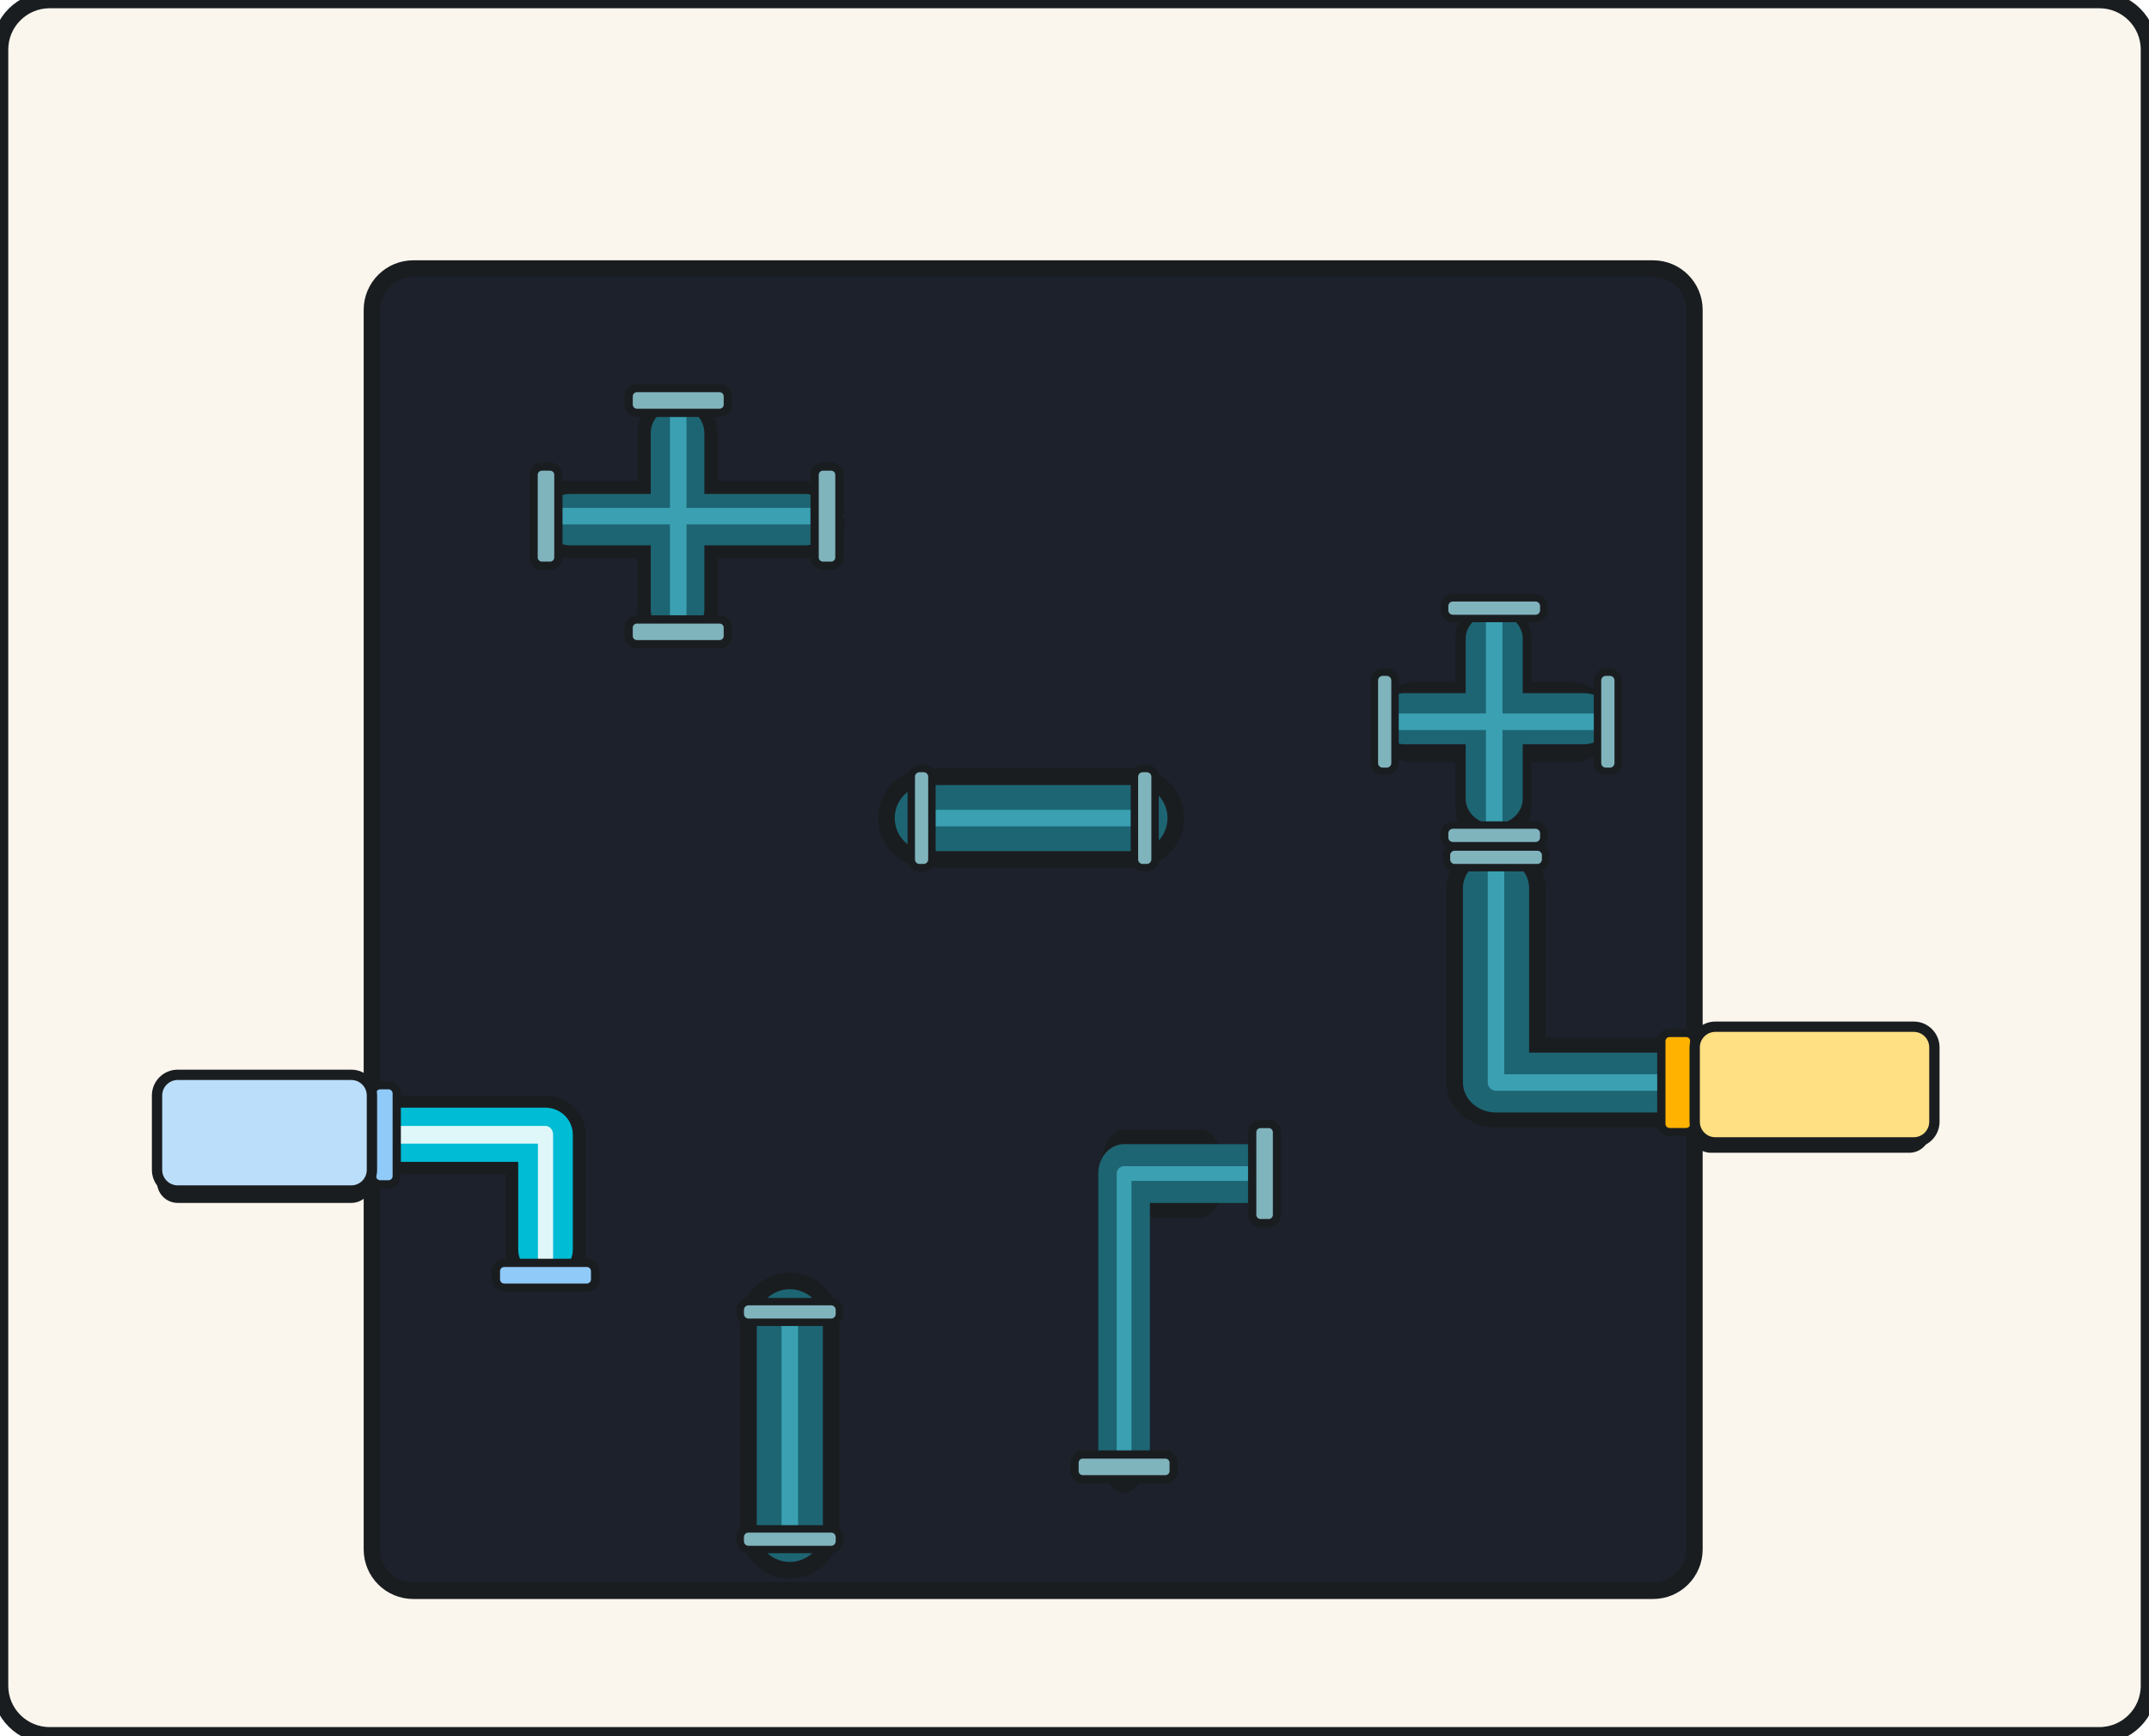
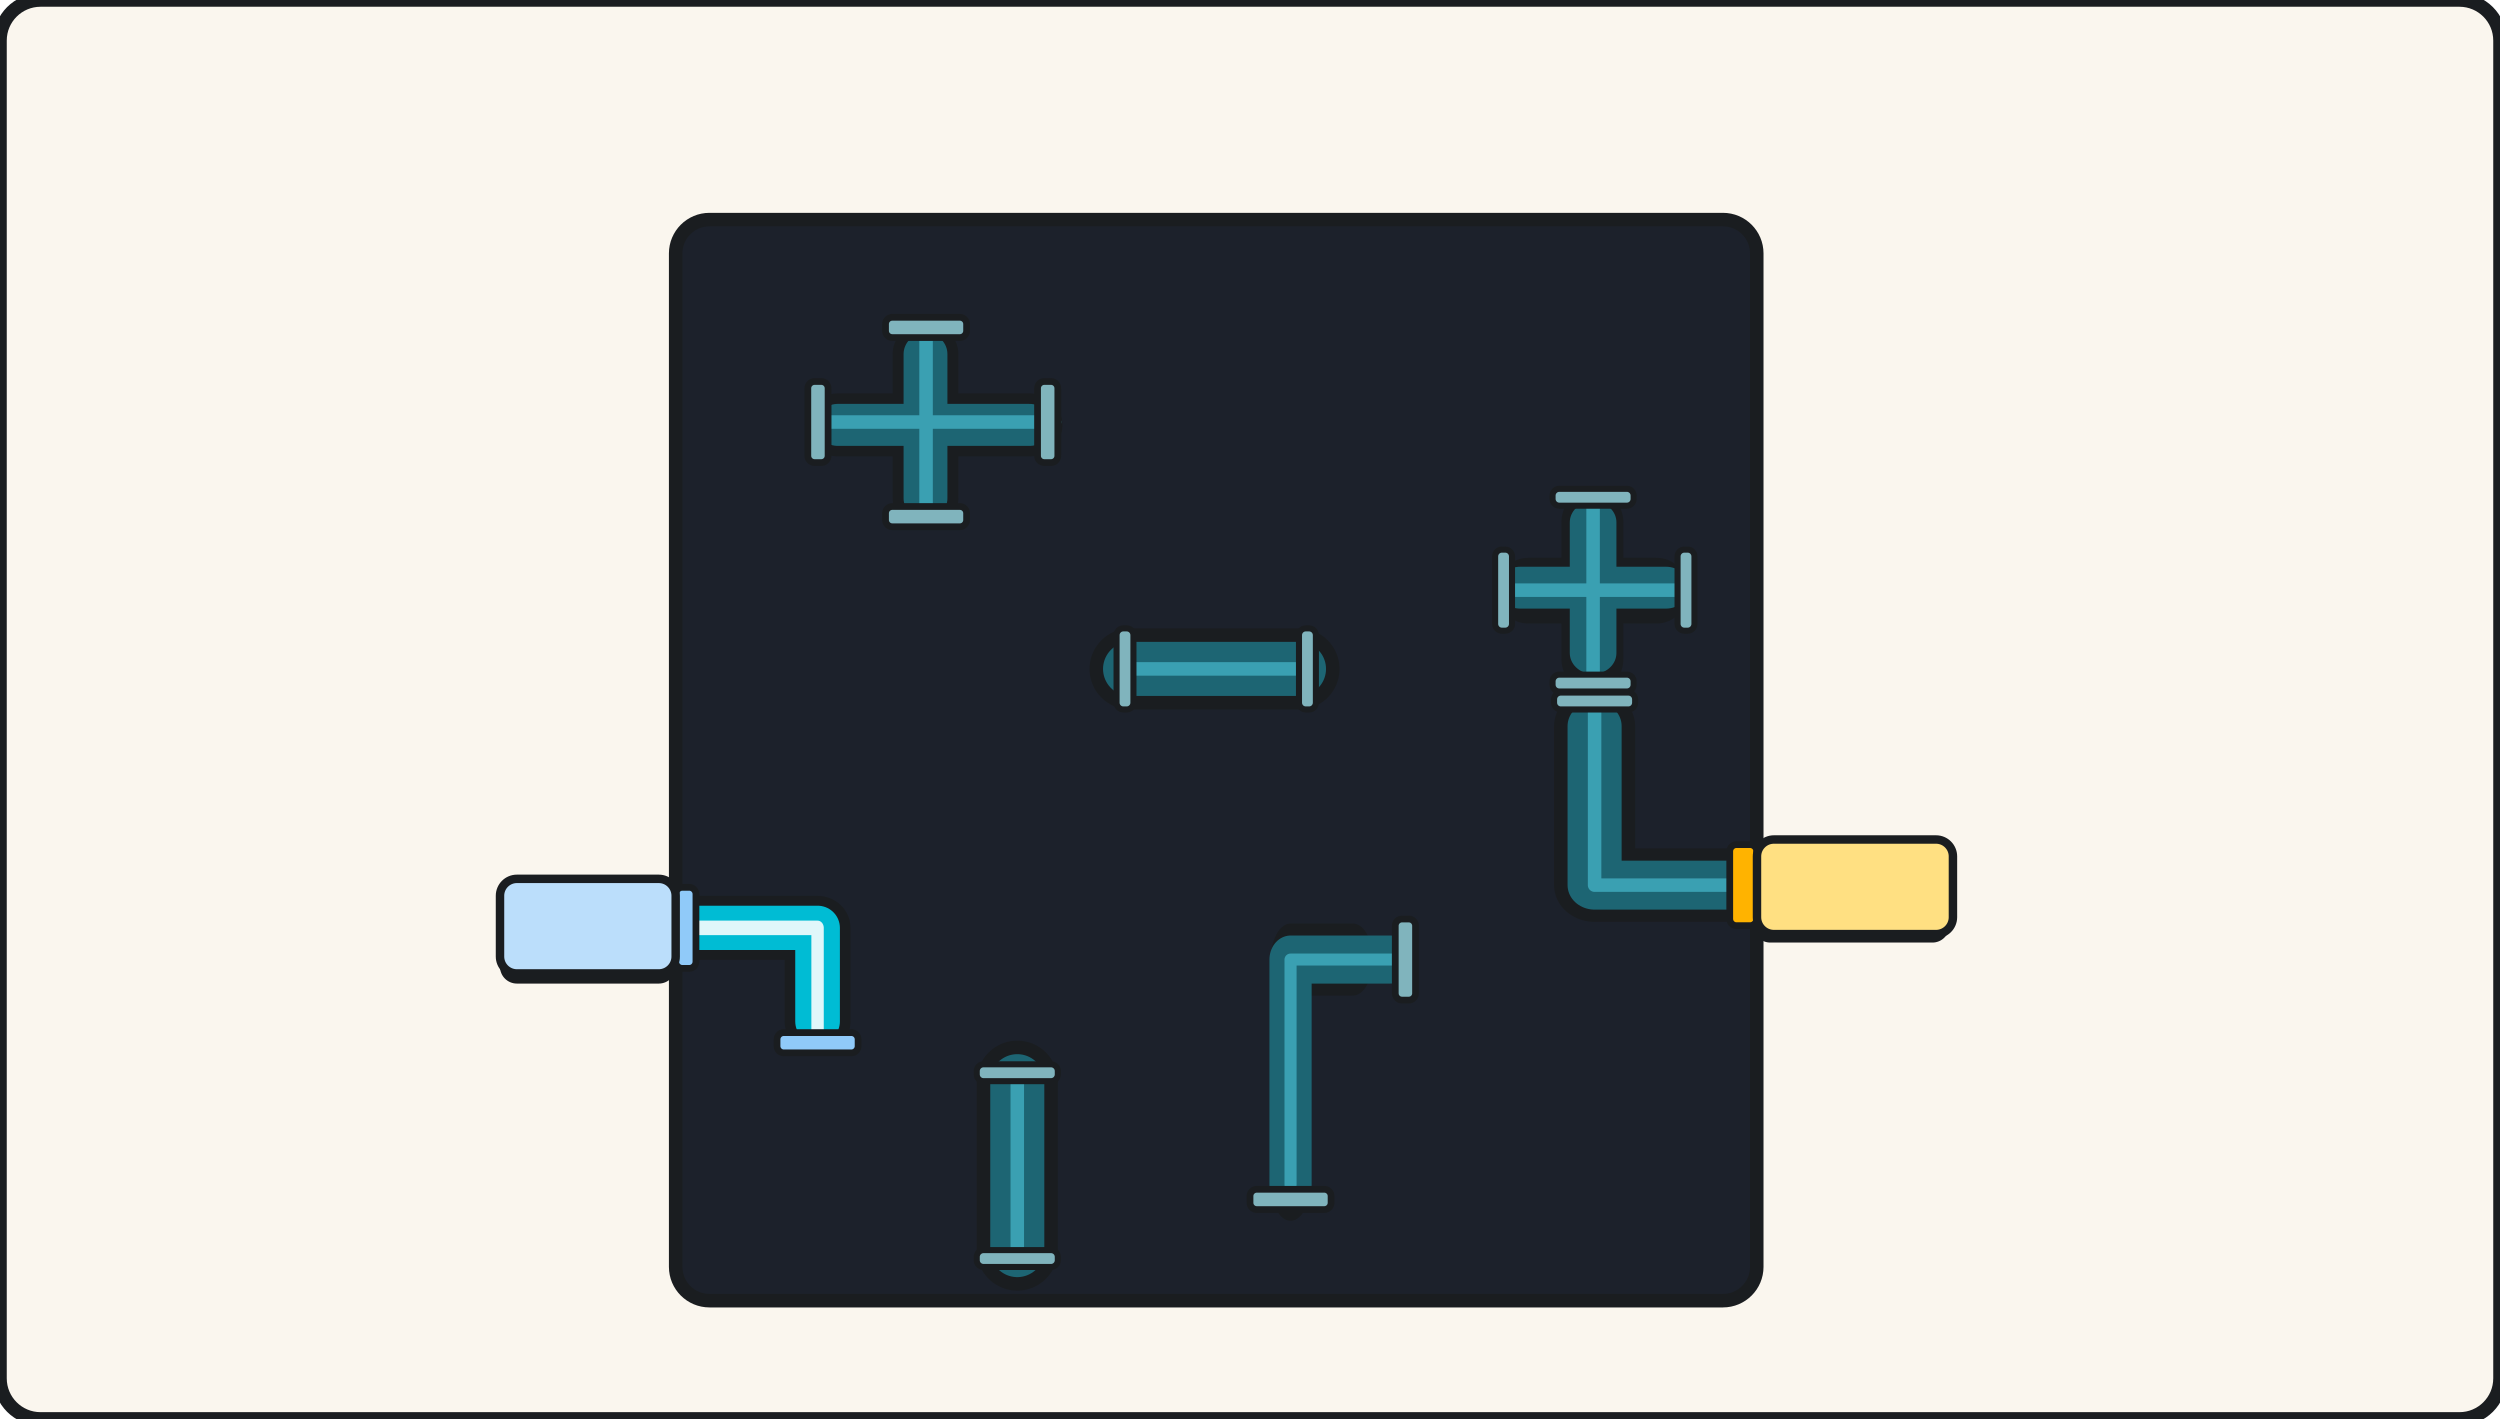
- <svg xmlns="http://www.w3.org/2000/svg" width="100%" height="100%" viewBox="0 0 520 420" version="1.1" xml:space="preserve" style="fill-rule:evenodd;clip-rule:evenodd;">
+ <svg xmlns="http://www.w3.org/2000/svg" width="100%" height="100%" viewBox="0 0 740 420" version="1.1" xml:space="preserve" style="fill-rule:evenodd;clip-rule:evenodd;">
  <g id="fondo-crema">
-     <path d="M508,0C514.623,0 520,5.377 520,12L520,408C520,414.623 514.623,420 508,420L12,420C5.377,420 0,414.623 0,408L0,12C0,5.377 5.377,0 12,0L508,0Z" style="fill:rgb(250,246,238);stroke:rgb(26,29,32);stroke-width:4px;" />
+     <path d="M728,0C734.623,0 740,5.377 740,12L740,408C740,414.623 734.623,420 728,420L12,420C5.377,420 0,414.623 0,408L0,12C0,5.377 5.377,0 12,0L728,0Z" style="fill:rgb(250,246,238);stroke:rgb(26,29,32);stroke-width:4px;" />
  </g>
  <g id="header-superior">
    </g>
-   <g id="tablero-grid" transform="matrix(1,0,0,1,90,65)">
+   <g id="tablero-grid" transform="matrix(1,0,0,1,200,65)">
    <path d="M310,0C315.519,0 320,4.481 320,10L320,310C320,315.519 315.519,320 310,320L10,320C4.481,320 0,315.519 0,310L0,10C0,4.481 4.481,0 10,0L310,0Z" style="fill:rgb(28,33,43);stroke:rgb(26,29,32);stroke-width:4px;" />
    <g id="tuberia-in-activa" transform="matrix(0,1,-1,0,314,162.6482)">
      <g transform="matrix(0.728928,-0,-0,0.75,12.74039,68)">
        <path d="M47,320L47,272L85,272" style="fill:none;fill-rule:nonzero;stroke:rgb(26,29,32);stroke-width:26px;stroke-linecap:round;stroke-linejoin:round;" />
      </g>
      <g transform="matrix(0.728928,-0,-0,0.734306,12.74039,72.26867)">
        <path d="M47,320L47,272L85,272" style="fill:none;fill-rule:nonzero;stroke:rgb(0,188,212);stroke-width:18px;stroke-linecap:round;stroke-linejoin:round;" />
      </g>
      <g transform="matrix(0.85801,0,0,0.734306,6.67352,72.26867)">
        <path d="M47,320L47,272L85,272" style="fill:none;fill-rule:nonzero;stroke:rgb(224,247,250);stroke-width:5px;stroke-linecap:round;stroke-linejoin:round;" />
      </g>
      <path d="M57,308C58.104,308 59,308.896 59,310L59,312C59,313.104 58.104,314 57,314L37,314C35.896,314 35,313.104 35,312L35,310C35,308.896 35.896,308 37,308L57,308Z" style="fill:rgb(144,202,249);stroke:rgb(26,29,32);stroke-width:2px;" />
      <path d="M82,260C83.104,260 84,260.896 84,262L84,282C84,283.104 83.104,284 82,284L80,284C78.896,284 78,283.104 78,282L78,262C78,260.896 78.896,260 80,260L82,260Z" style="fill:rgb(144,202,249);stroke:rgb(26,29,32);stroke-width:2px;" />
    </g>
    <g id="tuberia-codo-1" transform="matrix(1,0,0,1,60,22.02914)">
      <g transform="matrix(0.486842,0,0,0.888818,62.60526,21.90291)">
        <path d="M122,272L122,197L160,197" style="fill:none;fill-rule:nonzero;stroke:rgb(26,29,32);stroke-width:24px;stroke-linecap:round;stroke-linejoin:round;" />
      </g>
      <g transform="matrix(0.78056,0,0,0.888818,26.77164,21.90291)">
        <path d="M122,272L122,197L160,197" style="fill:none;fill-rule:nonzero;stroke:rgb(29,101,115);stroke-width:16px;stroke-linecap:round;stroke-linejoin:round;" />
      </g>
      <g transform="matrix(0.894737,0,0,0.888818,12.84211,21.90291)">
        <path d="M122,272L122,197L160,197" style="fill:none;fill-rule:nonzero;stroke:rgb(58,160,178);stroke-width:4px;stroke-linecap:round;stroke-linejoin:round;" />
      </g>
      <path d="M132,265C133.104,265 134,265.896 134,267L134,269C134,270.104 133.104,271 132,271L112,271C110.896,271 110,270.104 110,269L110,267C110,265.896 110.896,265 112,265L132,265Z" style="fill:rgb(128,180,189);stroke:rgb(26,29,32);stroke-width:2px;" />
      <path d="M157,185C158.104,185 159,185.896 159,187L159,207C159,208.104 158.104,209 157,209L155,209C153.896,209 153,208.104 153,207L153,187C153,185.896 153.896,185 155,185L157,185Z" style="fill:rgb(128,180,189);stroke:rgb(26,29,32);stroke-width:2px;" />
    </g>
    <g id="tuberia-tee-1" transform="matrix(1,0,0,1,27.11477,12.92005)">
      <g transform="matrix(0.810803,0,0,0.77704,8.724113,11.32634)">
        <path d="M47,20L47,75M15,47L85,47" style="fill:none;fill-rule:nonzero;stroke:rgb(26,29,32);stroke-width:24px;stroke-linecap:round;stroke-linejoin:round;" />
      </g>
      <g transform="matrix(0.810803,0,0,0.77704,8.724113,11.32634)">
        <path d="M47,20L47,75M15,47L85,47" style="fill:none;fill-rule:nonzero;stroke:rgb(29,101,115);stroke-width:16px;stroke-linecap:round;stroke-linejoin:round;" />
      </g>
      <path d="M47,20L47,75M15,47L85,47" style="fill:none;fill-rule:nonzero;stroke:rgb(58,160,178);stroke-width:4px;stroke-linecap:round;stroke-linejoin:round;" />
      <path d="M57,16C58.104,16 59,16.896 59,18L59,20C59,21.104 58.104,22 57,22L37,22C35.896,22 35,21.104 35,20L35,18C35,16.896 35.896,16 37,16L57,16Z" style="fill:rgb(128,180,189);stroke:rgb(26,29,32);stroke-width:2px;" />
      <path d="M57,72C58.104,72 59,72.896 59,74L59,76C59,77.104 58.104,78 57,78L37,78C35.896,78 35,77.104 35,76L35,74C35,72.896 35.896,72 37,72L57,72Z" style="fill:rgb(128,180,189);stroke:rgb(26,29,32);stroke-width:2px;" />
      <path d="M16,35C17.104,35 18,35.896 18,37L18,57C18,58.104 17.104,59 16,59L14,59C12.896,59 12,58.104 12,57L12,37C12,35.896 12.896,35 14,35L16,35Z" style="fill:rgb(128,180,189);stroke:rgb(26,29,32);stroke-width:2px;" />
      <path d="M84,35C85.104,35 86,35.896 86,37L86,57C86,58.104 85.104,59 84,59L82,59C80.896,59 80,58.104 80,57L80,37C80,35.896 80.896,35 82,35L84,35Z" style="fill:rgb(128,180,189);stroke:rgb(26,29,32);stroke-width:2px;" />
    </g>
    <g id="tuberia-recta-vertical" transform="matrix(1,0,0,1,-20.88523,160.0291)">
      <path d="M122,95L122,145" style="fill:none;fill-rule:nonzero;stroke:rgb(26,29,32);stroke-width:24px;stroke-linecap:round;" />
      <path d="M122,95L122,145" style="fill:none;fill-rule:nonzero;stroke:rgb(29,101,115);stroke-width:16px;stroke-linecap:round;" />
      <path d="M122,95L122,145" style="fill:none;fill-rule:nonzero;stroke:rgb(58,160,178);stroke-width:4px;stroke-linecap:round;" />
      <path d="M132,90C133.104,90 134,90.896 134,92L134,93C134,94.104 133.104,95 132,95L112,95C110.896,95 110,94.104 110,93L110,92C110,90.896 110.896,90 112,90L132,90Z" style="fill:rgb(128,180,189);stroke:rgb(26,29,32);stroke-width:1.8px;" />
      <path d="M132,145C133.104,145 134,145.896 134,147L134,148C134,149.104 133.104,150 132,150L112,150C110.896,150 110,149.104 110,148L110,147C110,145.896 110.896,145 112,145L132,145Z" style="fill:rgb(128,180,189);stroke:rgb(26,29,32);stroke-width:1.8px;" />
    </g>
    <g id="tuberia-recta-horizontal" transform="matrix(1,0,0,1,-37.5,86)">
      <path d="M172,47L222,47" style="fill:none;fill-rule:nonzero;stroke:rgb(26,29,32);stroke-width:24px;stroke-linecap:round;" />
      <path d="M172,47L222,47" style="fill:none;fill-rule:nonzero;stroke:rgb(29,101,115);stroke-width:16px;stroke-linecap:round;" />
      <path d="M172,47L222,47" style="fill:none;fill-rule:nonzero;stroke:rgb(58,160,178);stroke-width:4px;stroke-linecap:round;" />
      <path d="M171,35C172.104,35 173,35.896 173,37L173,57C173,58.104 172.104,59 171,59L170,59C168.896,59 168,58.104 168,57L168,37C168,35.896 168.896,35 170,35L171,35Z" style="fill:rgb(128,180,189);stroke:rgb(26,29,32);stroke-width:1.8px;" />
      <path d="M225,35C226.104,35 227,35.896 227,37L227,57C227,58.104 226.104,59 225,59L224,59C222.896,59 222,58.104 222,57L222,37C222,35.896 222.896,35 224,35L225,35Z" style="fill:rgb(128,180,189);stroke:rgb(26,29,32);stroke-width:1.8px;" />
    </g>
    <g id="tuberia-salida-out">
      <g transform="matrix(1,0,0,0.905671,0,18.58282)">
        <path d="M272,145L272,197L320,197" style="fill:none;fill-rule:nonzero;stroke:rgb(26,29,32);stroke-width:24px;stroke-linecap:round;stroke-linejoin:round;" />
      </g>
      <g transform="matrix(1,0,0,0.905671,0,18.58282)">
        <path d="M272,145L272,197L320,197" style="fill:none;fill-rule:nonzero;stroke:rgb(29,101,115);stroke-width:16px;stroke-linecap:round;stroke-linejoin:round;" />
      </g>
      <path d="M272,145L272,197L320,197" style="fill:none;fill-rule:nonzero;stroke:rgb(58,160,178);stroke-width:4px;stroke-linecap:round;stroke-linejoin:round;" />
      <path d="M282,140C283.104,140 284,140.896 284,142L284,143C284,144.104 283.104,145 282,145L262,145C260.896,145 260,144.104 260,143L260,142C260,140.896 260.896,140 262,140L282,140Z" style="fill:rgb(128,180,189);stroke:rgb(26,29,32);stroke-width:1.8px;" />
      <path d="M318,185C319.104,185 320,185.896 320,187L320,207C320,208.104 319.104,209 318,209L314,209C312.896,209 312,208.104 312,207L312,187C312,185.896 312.896,185 314,185L318,185Z" style="fill:rgb(255,179,0);stroke:rgb(26,29,32);stroke-width:2px;" />
    </g>
    <g id="tuberia-cruz" transform="matrix(1,0,0,1,74.55763,-10.3133)">
      <g transform="matrix(0.764388,0,0,0.809726,46.20901,22.98118)">
        <path d="M197,95L197,145M172,120L222,120" style="fill:none;fill-rule:nonzero;stroke:rgb(26,29,32);stroke-width:24px;stroke-linecap:round;" />
      </g>
      <g transform="matrix(0.862657,0,0,0.774365,27.05659,26.34044)">
        <path d="M197,95L197,145M172,120L222,120" style="fill:none;fill-rule:nonzero;stroke:rgb(29,101,115);stroke-width:16px;stroke-linecap:round;" />
      </g>
      <path d="M197,95L197,145M172,120L222,120" style="fill:none;fill-rule:nonzero;stroke:rgb(58,160,178);stroke-width:4px;stroke-linecap:round;stroke-linejoin:round;" />
      <path d="M207,90C208.104,90 209,90.896 209,92L209,93C209,94.104 208.104,95 207,95L187,95C185.896,95 185,94.104 185,93L185,92C185,90.896 185.896,90 187,90L207,90Z" style="fill:rgb(128,180,189);stroke:rgb(26,29,32);stroke-width:1.8px;" />
      <path d="M207,145C208.104,145 209,145.896 209,147L209,148C209,149.104 208.104,150 207,150L187,150C185.896,150 185,149.104 185,148L185,147C185,145.896 185.896,145 187,145L207,145Z" style="fill:rgb(128,180,189);stroke:rgb(26,29,32);stroke-width:1.8px;" />
      <path d="M171,108C172.104,108 173,108.896 173,110L173,130C173,131.104 172.104,132 171,132L170,132C168.896,132 168,131.104 168,130L168,110C168,108.896 168.896,108 170,108L171,108Z" style="fill:rgb(128,180,189);stroke:rgb(26,29,32);stroke-width:1.8px;" />
      <path d="M225,108C226.104,108 227,108.896 227,110L227,130C227,131.104 226.104,132 225,132L224,132C222.896,132 222,131.104 222,130L222,110C222,108.896 222.896,108 224,108L225,108Z" style="fill:rgb(128,180,189);stroke:rgb(26,29,32);stroke-width:1.8px;" />
    </g>
  </g>
-   <g id="tag-in" transform="matrix(1,0,0,1,42,322)">
+   <g id="tag-in" transform="matrix(1,0,0,1,152,322)">
    <g transform="matrix(1,0,0,1,-4,-61.86131)">
      <path d="M47,3C49.76,3 52,5.24 52,8L52,26C52,28.76 49.76,31 47,31L5,31C2.24,31 0,28.76 0,26L0,8C0,5.24 2.24,3 5,3L47,3Z" style="fill:rgb(26,29,32);" />
    </g>
    <g transform="matrix(1,0,0,1,-4,-61.86131)">
      <path d="M47,0C49.76,0 52,2.24 52,5L52,23C52,25.76 49.76,28 47,28L5,28C2.24,28 0,25.76 0,23L0,5C0,2.24 2.24,0 5,0L47,0Z" style="fill:rgb(187,222,251);stroke:rgb(26,29,32);stroke-width:2.5px;" />
    </g>
  </g>
-   <g id="tag-out" transform="matrix(1,0,0,1,406,248)">
+   <g id="tag-out" transform="matrix(1,0,0,1,516,248)">
    <g transform="matrix(1,0,0,1,3,0)">
      <path d="M53,3C55.76,3 58,5.24 58,8L58,26C58,28.76 55.76,31 53,31L5,31C2.24,31 0,28.76 0,26L0,8C0,5.24 2.24,3 5,3L53,3Z" style="fill:rgb(26,29,32);" />
    </g>
    <g transform="matrix(1,0,0,1,4.068984,0.492676)">
      <path d="M53,0C55.76,0 58,2.24 58,5L58,23C58,25.76 55.76,28 53,28L5,28C2.24,28 0,25.76 0,23L0,5C0,2.24 2.24,0 5,0L53,0Z" style="fill:rgb(255,224,130);stroke:rgb(26,29,32);stroke-width:2.5px;" />
    </g>
  </g>
</svg>
